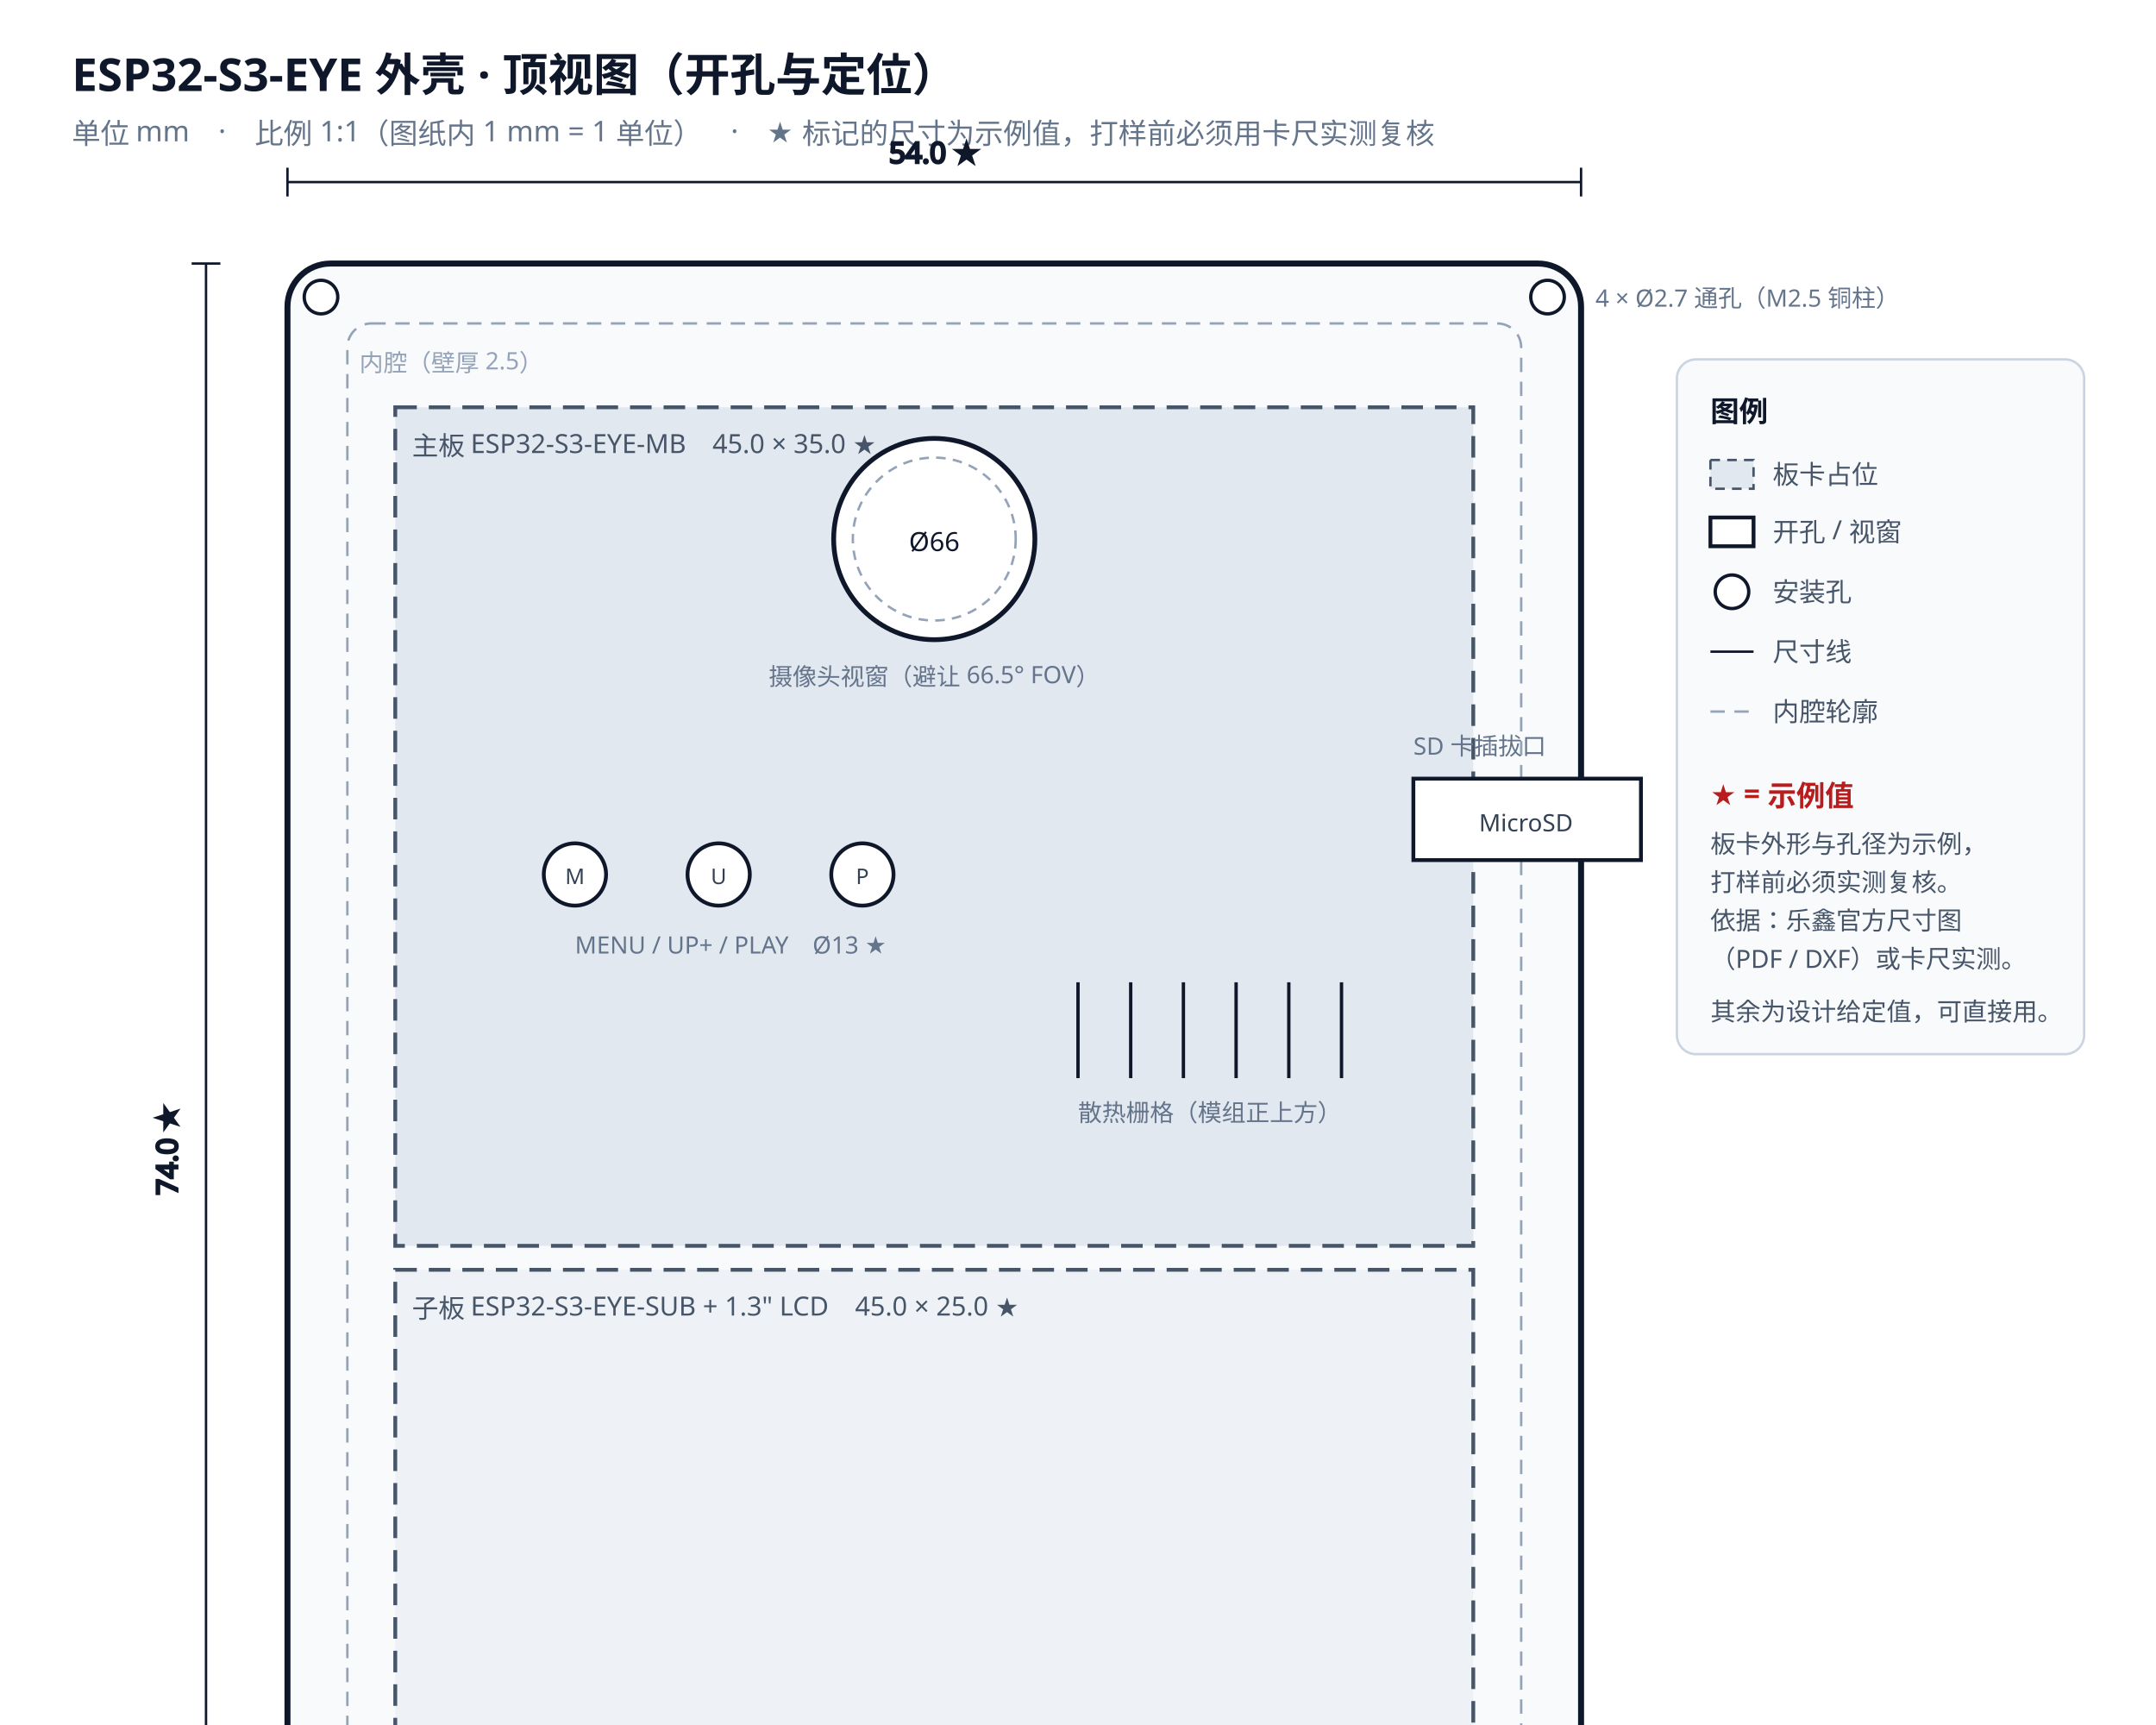
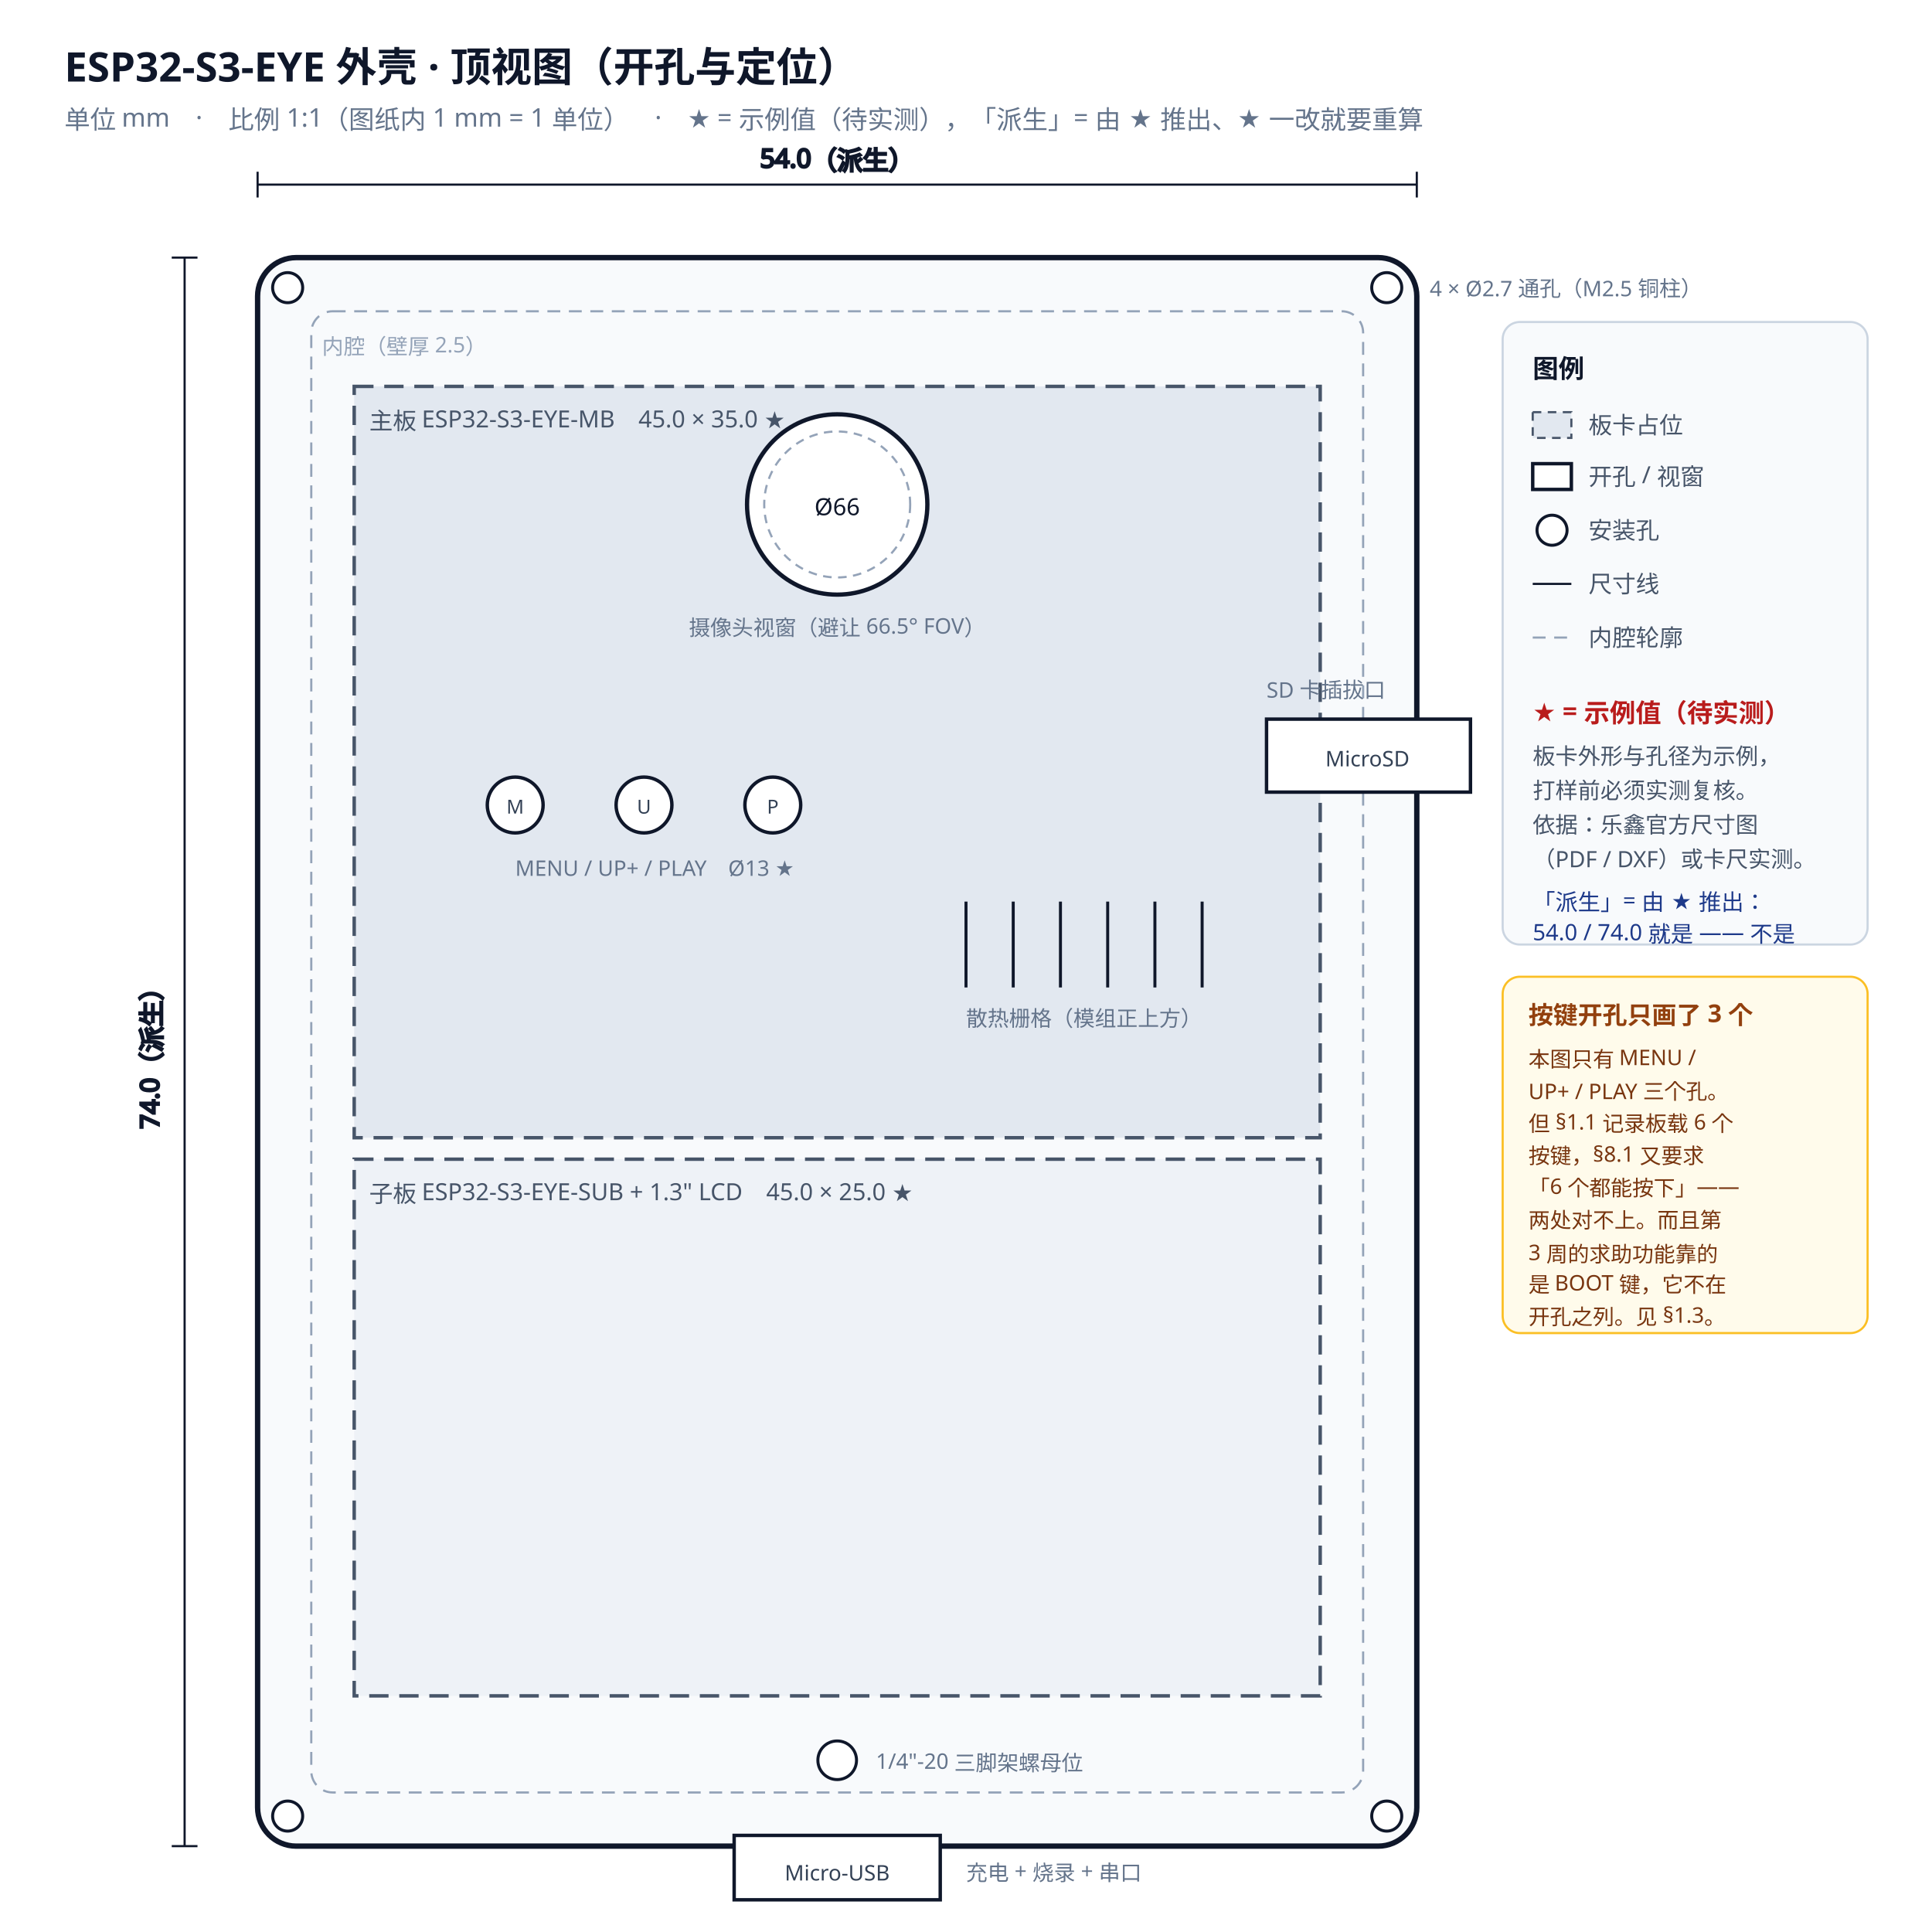
- <svg xmlns="http://www.w3.org/2000/svg" viewBox="0 0 900 720" width="900" height="720" font-family="'Segoe UI','Microsoft YaHei',sans-serif">
-   <rect width="900" height="720" fill="#ffffff" />
+ <svg xmlns="http://www.w3.org/2000/svg" viewBox="0 0 900 900" width="900" height="900" font-family="'Segoe UI','Microsoft YaHei',sans-serif">
+   <rect width="900" height="900" fill="#ffffff" />
  <text x="30" y="38" font-size="19" font-weight="700" fill="#0f172a">ESP32-S3-EYE 外壳 · 顶视图（开孔与定位）</text>
-   <text x="30" y="60" font-size="12" fill="#64748b">单位 mm　·　比例 1:1（图纸内 1 mm = 1 单位）　·　★ 标记的尺寸为示例值，打样前必须用卡尺实测复核</text>
-   <g transform="translate(120,110)">
+   <text x="30" y="60" font-size="12" fill="#64748b">单位 mm　·　比例 1:1（图纸内 1 mm = 1 单位）　·　★ = 示例值（待实测），「派生」= 由 ★ 推出、★ 一改就要重算</text>
+   <g transform="translate(120,120)">
    <rect x="0" y="0" width="540" height="740" rx="18" fill="#f8fafc" stroke="#0f172a" stroke-width="2.5" />
    <rect x="25" y="25" width="490" height="690" rx="10" fill="none" stroke="#94a3b8" stroke-width="1" stroke-dasharray="6 4" />
    <text x="30" y="45" font-size="10" fill="#94a3b8">内腔（壁厚 2.5）</text>
    <rect x="45" y="60" width="450" height="350" fill="#e2e8f0" stroke="#475569" stroke-width="1.6" stroke-dasharray="9 5" />
    <text x="52" y="80" font-size="11" fill="#475569">主板 ESP32-S3-EYE-MB　45.0 × 35.0 ★</text>
    <rect x="45" y="420" width="450" height="250" fill="#eef2f7" stroke="#475569" stroke-width="1.6" stroke-dasharray="9 5" />
    <text x="52" y="440" font-size="11" fill="#475569">子板 ESP32-S3-EYE-SUB + 1.3" LCD　45.0 × 25.0 ★</text>
    <circle cx="270" cy="115" r="42" fill="#fff" stroke="#0f172a" stroke-width="2" />
    <circle cx="270" cy="115" r="34" fill="none" stroke="#94a3b8" stroke-width="1" stroke-dasharray="4 3" />
    <text x="270" y="120" font-size="11" text-anchor="middle" fill="#0f172a">Ø66</text>
    <text x="270" y="176" font-size="10" text-anchor="middle" fill="#64748b">摄像头视窗（避让 66.5° FOV）</text>
    <g>
      <circle cx="120" cy="255" r="13" fill="#fff" stroke="#0f172a" stroke-width="1.6" />
      <circle cx="180" cy="255" r="13" fill="#fff" stroke="#0f172a" stroke-width="1.6" />
      <circle cx="240" cy="255" r="13" fill="#fff" stroke="#0f172a" stroke-width="1.6" />
      <text x="120" y="259" font-size="9" text-anchor="middle" fill="#334155">M</text>
      <text x="180" y="259" font-size="9" text-anchor="middle" fill="#334155">U</text>
      <text x="240" y="259" font-size="9" text-anchor="middle" fill="#334155">P</text>
      <text x="120" y="288" font-size="10" fill="#64748b">MENU / UP+ / PLAY　Ø13 ★</text>
    </g>
    <rect x="470" y="215" width="95" height="34" fill="#fff" stroke="#0f172a" stroke-width="1.6" />
    <text x="517" y="237" font-size="10" text-anchor="middle" fill="#334155">MicroSD</text>
    <text x="470" y="205" font-size="10" fill="#64748b">SD 卡插拔口</text>
    <rect x="222" y="735" width="96" height="30" fill="#fff" stroke="#0f172a" stroke-width="1.6" />
    <text x="270" y="756" font-size="10" text-anchor="middle" fill="#334155">Micro-USB</text>
    <text x="330" y="756" font-size="10" fill="#64748b">充电 + 烧录 + 串口</text>
    <g fill="#fff" stroke="#0f172a" stroke-width="1.4">
      <circle cx="14" cy="14" r="7" />
      <circle cx="526" cy="14" r="7" />
      <circle cx="14" cy="726" r="7" />
      <circle cx="526" cy="726" r="7" />
    </g>
    <text x="546" y="18" font-size="10" fill="#64748b">4 × Ø2.7 通孔（M2.5 铜柱）</text>
    <circle cx="270" cy="700" r="9" fill="#fff" stroke="#0f172a" stroke-width="1.4" />
    <text x="288" y="704" font-size="10" fill="#64748b">1/4"-20 三脚架螺母位</text>
    <g stroke="#0f172a" stroke-width="1.4">
      <line x1="330" y1="300" x2="330" y2="340" />
      <line x1="352" y1="300" x2="352" y2="340" />
      <line x1="374" y1="300" x2="374" y2="340" />
      <line x1="396" y1="300" x2="396" y2="340" />
      <line x1="418" y1="300" x2="418" y2="340" />
      <line x1="440" y1="300" x2="440" y2="340" />
    </g>
    <text x="330" y="358" font-size="10" fill="#64748b">散热栅格（模组正上方）</text>
    <g stroke="#0f172a" stroke-width="1" fill="#0f172a">
      <line x1="0" y1="-34" x2="540" y2="-34" />
      <line x1="0" y1="-40" x2="0" y2="-28" />
      <line x1="540" y1="-40" x2="540" y2="-28" />
-       <text x="270" y="-42" font-size="12" text-anchor="middle">54.0 ★</text>
+       <text x="270" y="-42" font-size="12" text-anchor="middle">54.0（派生）</text>
      <line x1="-34" y1="0" x2="-34" y2="740" />
      <line x1="-40" y1="0" x2="-28" y2="0" />
      <line x1="-40" y1="740" x2="-28" y2="740" />
-       <text x="-46" y="370" font-size="12" text-anchor="middle" transform="rotate(-90 -46 370)">74.0 ★</text>
+       <text x="-46" y="370" font-size="12" text-anchor="middle" transform="rotate(-90 -46 370)">74.0（派生）</text>
    </g>
  </g>
  <g transform="translate(700,150)">
    <rect x="0" y="0" width="170" height="290" rx="8" fill="#f8fafc" stroke="#cbd5e1" />
    <text x="14" y="26" font-size="12" font-weight="700" fill="#0f172a">图例</text>
    <rect x="14" y="42" width="18" height="12" fill="#e2e8f0" stroke="#475569" stroke-dasharray="4 3" />
    <text x="40" y="52" font-size="11" fill="#475569">板卡占位</text>
    <rect x="14" y="66" width="18" height="12" fill="#fff" stroke="#0f172a" stroke-width="1.6" />
    <text x="40" y="76" font-size="11" fill="#475569">开孔 / 视窗</text>
    <circle cx="23" cy="97" r="7" fill="#fff" stroke="#0f172a" stroke-width="1.4" />
    <text x="40" y="101" font-size="11" fill="#475569">安装孔</text>
    <line x1="14" y1="122" x2="32" y2="122" stroke="#0f172a" stroke-width="1" />
    <text x="40" y="126" font-size="11" fill="#475569">尺寸线</text>
    <line x1="14" y1="147" x2="32" y2="147" stroke="#94a3b8" stroke-dasharray="6 4" />
    <text x="40" y="151" font-size="11" fill="#475569">内腔轮廓</text>
-     <text x="14" y="186" font-size="12" font-weight="700" fill="#b91c1c">★ = 示例值</text>
+     <text x="14" y="186" font-size="12" font-weight="700" fill="#b91c1c">★ = 示例值（待实测）</text>
    <text x="14" y="206" font-size="10.5" fill="#475569">板卡外形与孔径为示例，</text>
    <text x="14" y="222" font-size="10.5" fill="#475569">打样前必须实测复核。</text>
    <text x="14" y="238" font-size="10.5" fill="#475569">依据：乐鑫官方尺寸图</text>
    <text x="14" y="254" font-size="10.5" fill="#475569">（PDF / DXF）或卡尺实测。</text>
-     <text x="14" y="276" font-size="10.5" fill="#475569">其余为设计给定值，可直接用。</text>
+     <text x="14" y="274" font-size="10.5" fill="#1e3a8a">「派生」= 由 ★ 推出：</text>
+     <text x="14" y="288" font-size="10.5" fill="#1e3a8a">54.0 / 74.0 就是 —— 不是</text>
+   </g>
+   <g transform="translate(700,455)">
+     <rect x="0" y="0" width="170" height="166" rx="8" fill="#fffbeb" stroke="#fbbf24" />
+     <text x="12" y="22" font-size="11.5" font-weight="700" fill="#92400e">按键开孔只画了 3 个</text>
+     <text x="12" y="42" font-size="10" fill="#78350f">本图只有 MENU /</text>
+     <text x="12" y="57" font-size="10" fill="#78350f">UP+ / PLAY 三个孔。</text>
+     <text x="12" y="72" font-size="10" fill="#78350f">但 §1.1 记录板载 6 个</text>
+     <text x="12" y="87" font-size="10" fill="#78350f">按键，§8.1 又要求</text>
+     <text x="12" y="102" font-size="10" fill="#78350f">「6 个都能按下」——</text>
+     <text x="12" y="117" font-size="10" fill="#78350f">两处对不上。而且第</text>
+     <text x="12" y="132" font-size="10" fill="#78350f">3 周的求助功能靠的</text>
+     <text x="12" y="147" font-size="10" fill="#78350f">是 BOOT 键，它不在</text>
+     <text x="12" y="162" font-size="10" fill="#78350f">开孔之列。见 §1.3。</text>
  </g>
</svg>
